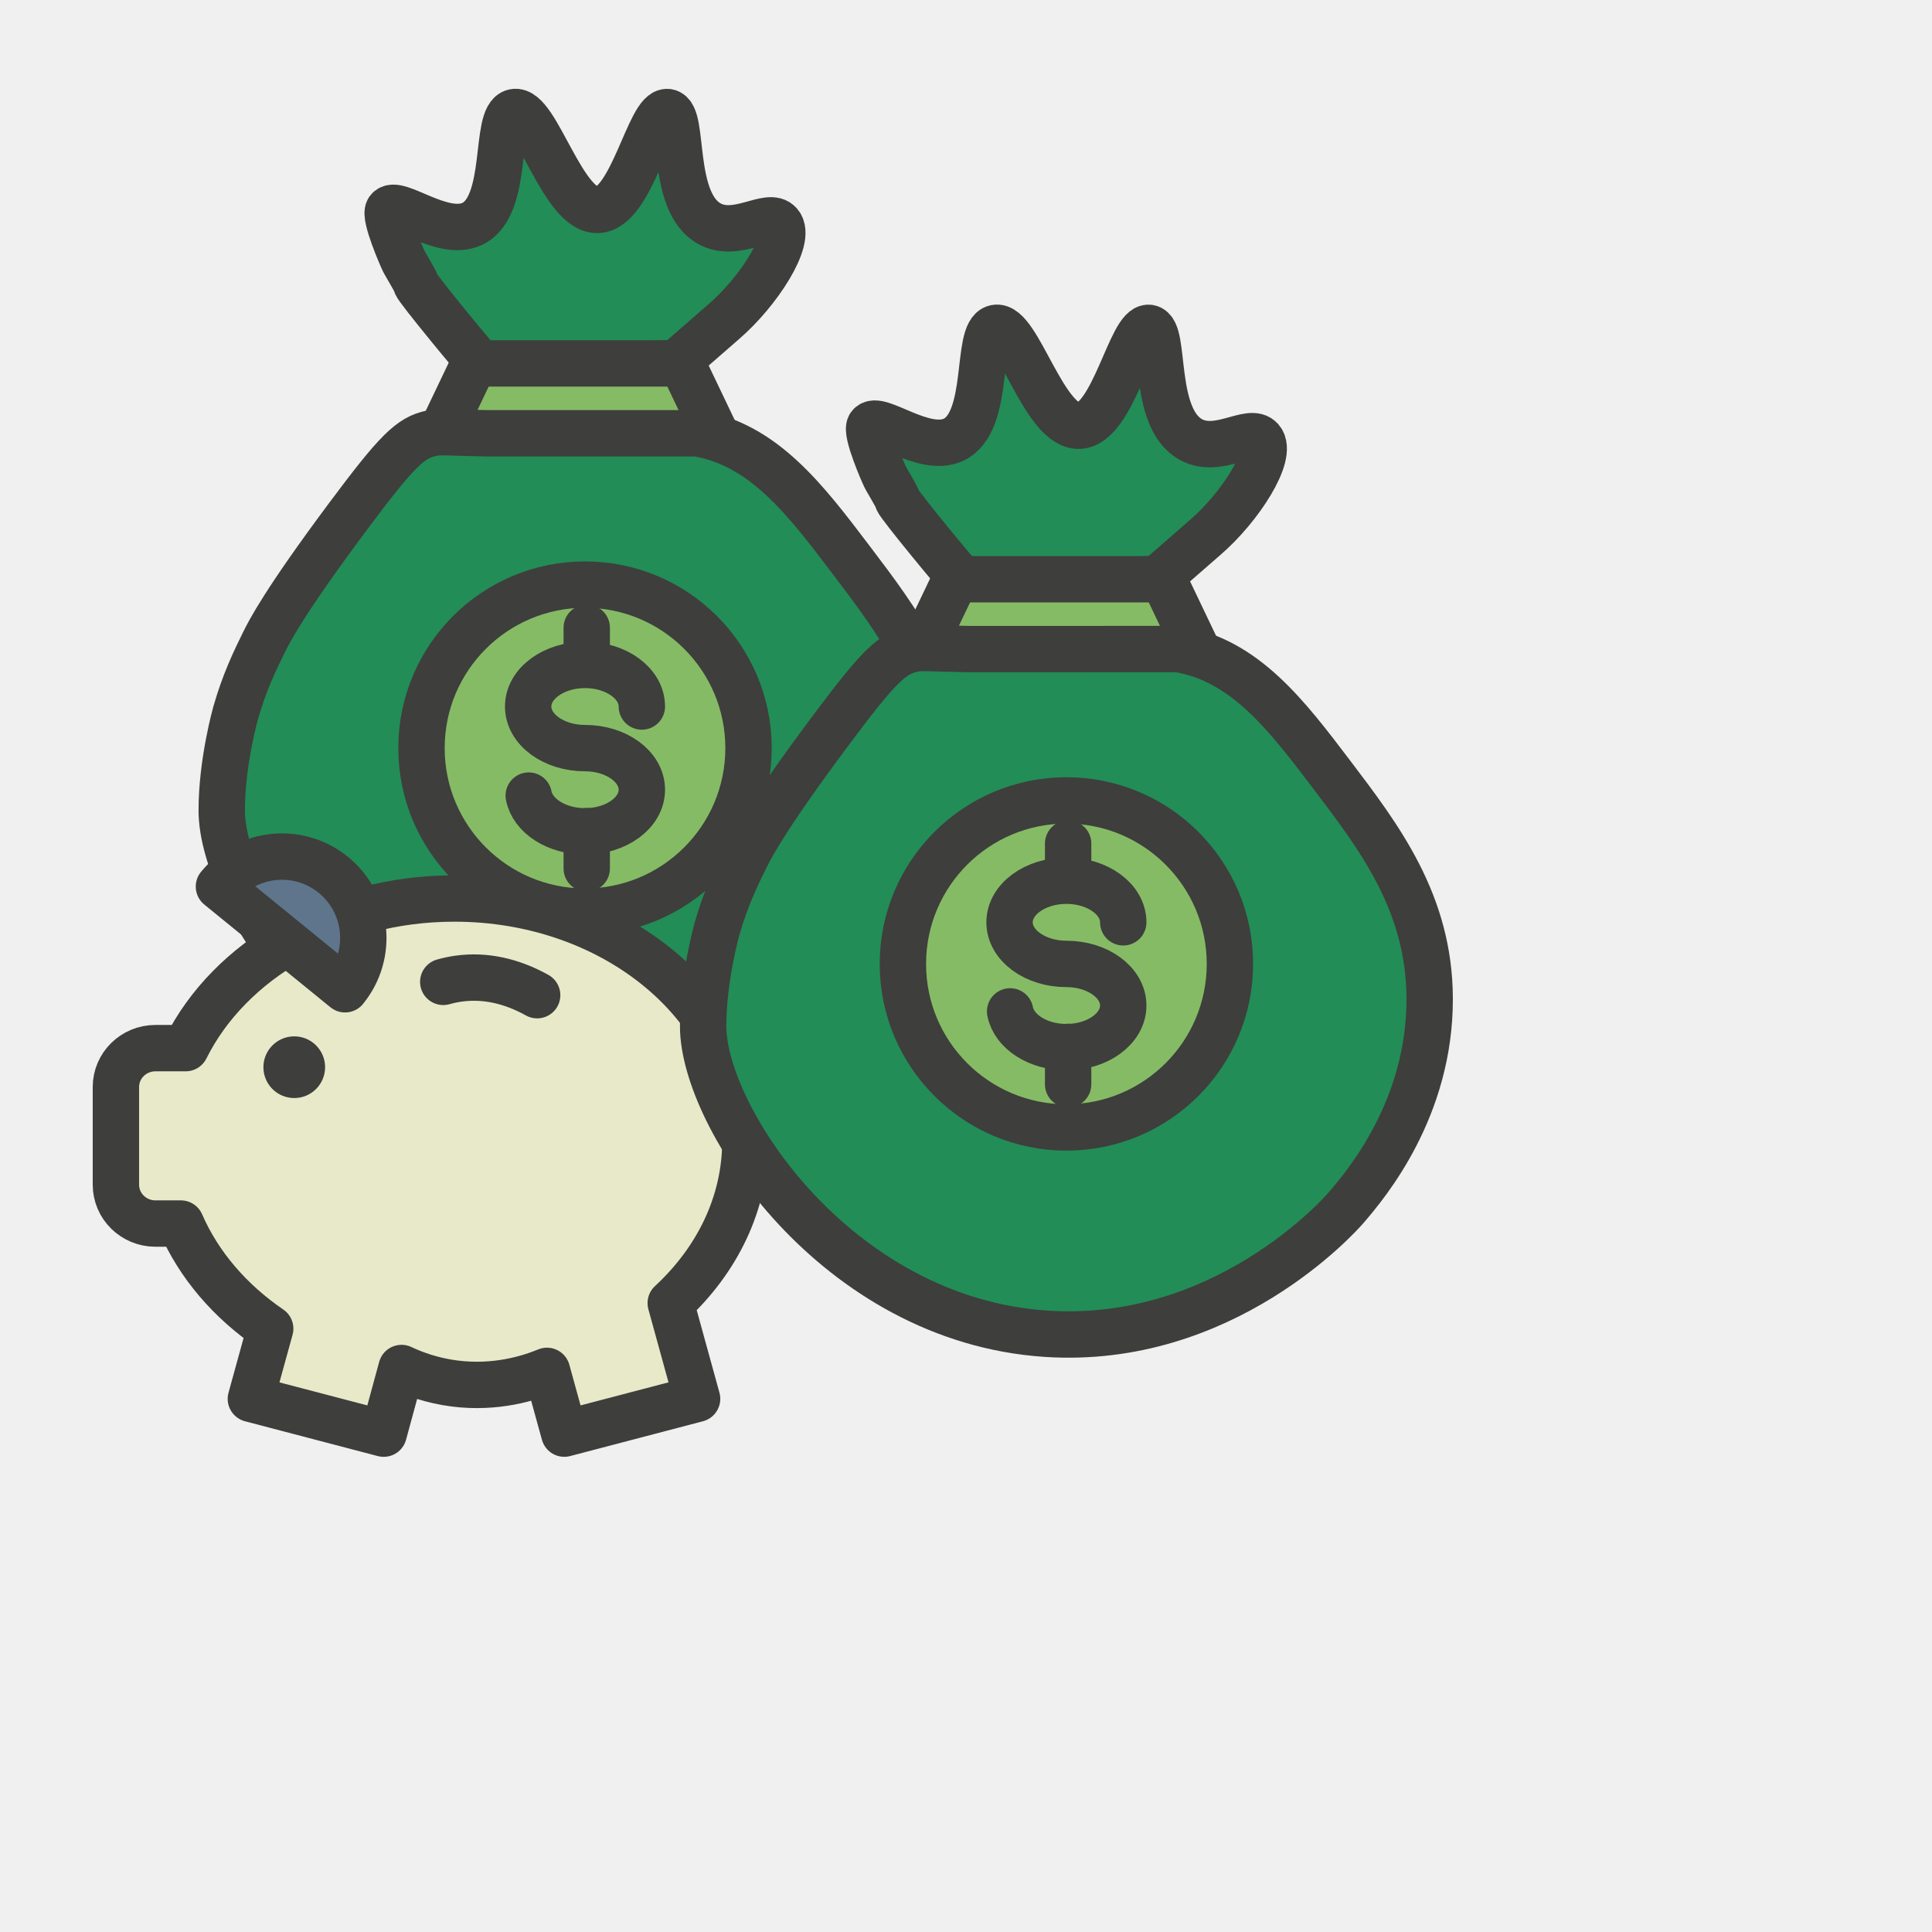
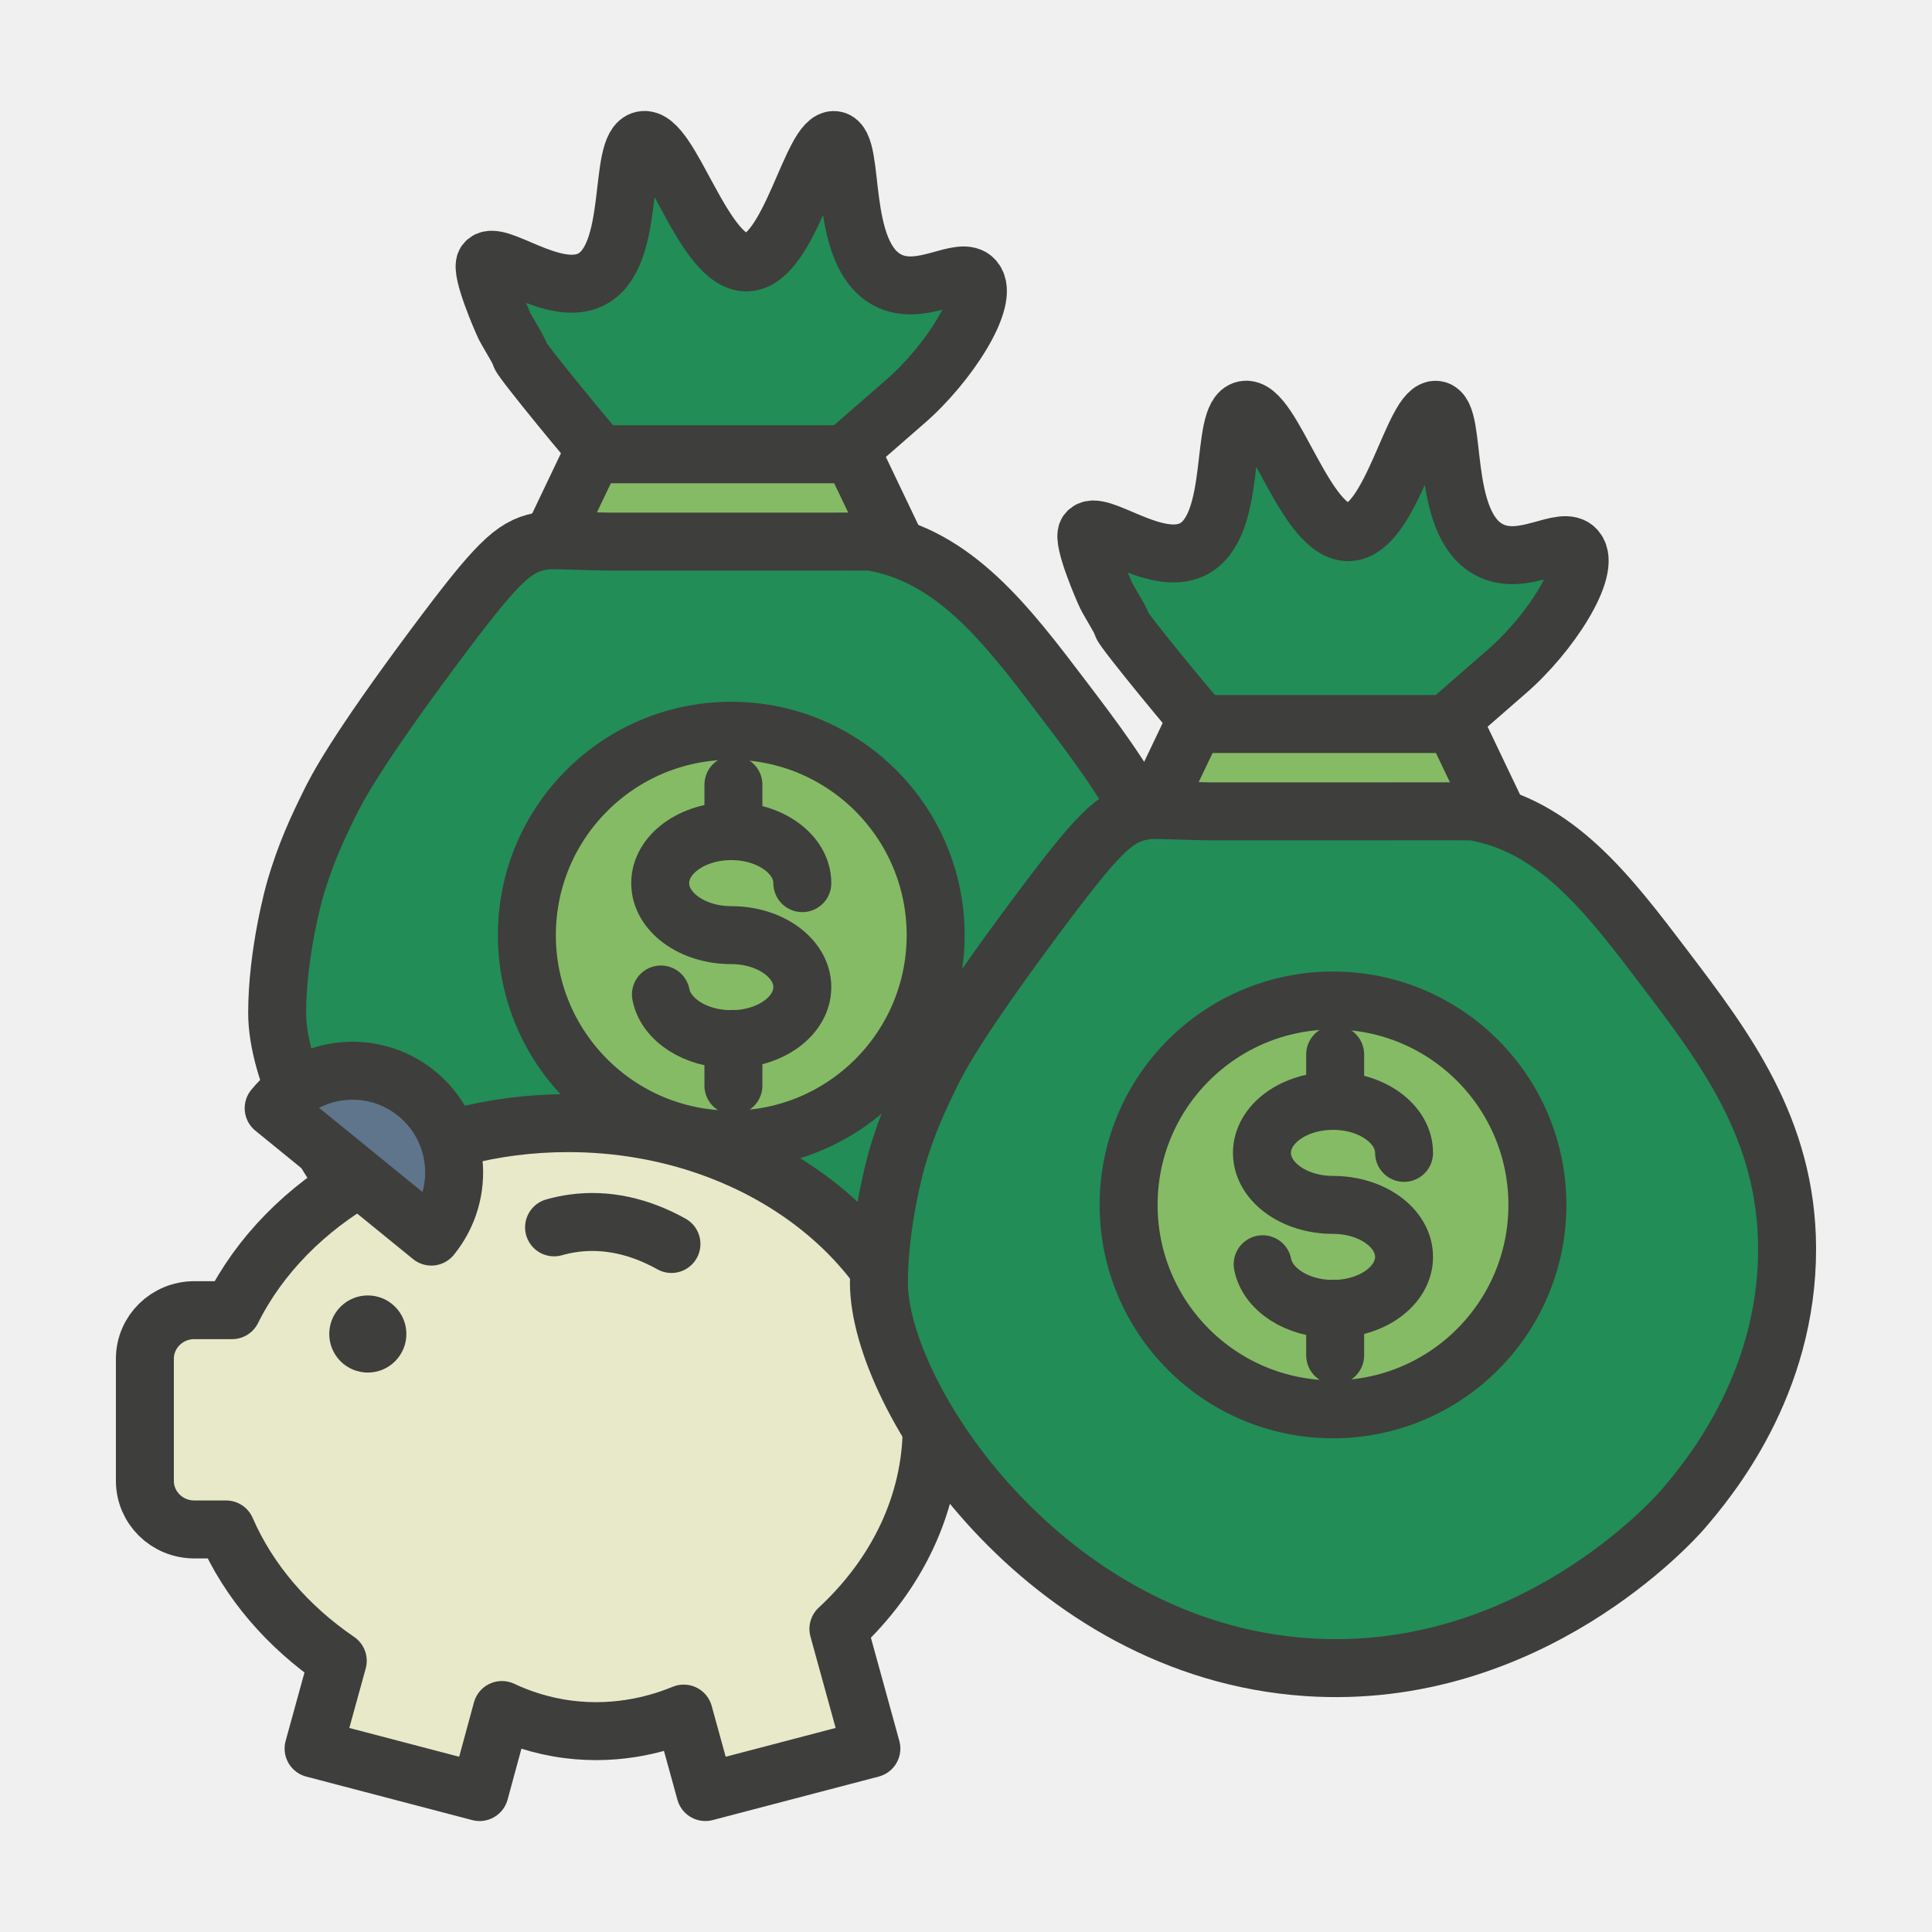
<svg xmlns="http://www.w3.org/2000/svg" viewBox="0 0 100 100" width="80px" height="80px" style="width:100%;height:100%;animation-play-state:paused">
-   <g class="ldl-scale" style="transform-origin:50% 50% 0px;transform:rotate(0deg) scale(0.8);animation-play-state:paused">
+   <g class="ldl-scale" style="transform-origin:50% 50% 0px;transform:rotate(0deg) scale(1);animation-play-state:paused">
    <g style="animation-play-state:paused">
      <g style="animation-play-state:paused">
        <path d="M50.441 14.485c-.689-.834-2.749.953-4.52 0-2.588-1.393-1.603-7.048-2.712-7.232-1.181-.196-2.319 6.22-4.52 6.328-2.28.111-3.983-6.63-5.424-6.328-1.327.279-.271 6.079-2.712 7.232-1.936.914-4.897-1.647-5.424-.904-.297.418.904 3.12.904 3.12.139.368.824 1.385.904 1.704.07.278 3.966 5.005 4.132 5.111 0 0 0 0 0 0 .724.181 4.943.181 12.655 0l3.099-2.701s0 0 0 0c2.273-1.955 4.434-5.343 3.618-6.33z" stroke-miterlimit="10" stroke-linejoin="round" stroke-linecap="round" stroke-width="3" stroke="#000" fill="#CB9B0C" style="stroke:rgb(62, 62, 60);fill:rgb(34, 141, 87);animation-play-state:paused" />
        <path d="M47.794 31.198H27.002l3.669-7.684h13.453l3.67 7.684z" stroke-miterlimit="10" stroke-linejoin="round" stroke-linecap="round" stroke-width="3" stroke="#000" fill="#F8EAA3" style="stroke:rgb(62, 62, 60);fill:rgb(133, 187, 101);animation-play-state:paused" />
        <path d="M61.353 50.634c.024 7.105-4.078 12.001-5.424 13.56-.409.474-7.931 8.913-19.421 8.136-13.602-.921-22.158-14.043-22.162-19.888-.002-3.149.904-6.328.904-6.328.557-1.953 1.223-3.328 1.808-4.52.359-.732 1.32-2.628 5.424-8.136 3.223-4.325 4.077-5.139 5.424-5.424.628-.133.863-.05 3.616 0h5.424c8.133 0 8.1-.006 8.136 0 4.317.72 7.017 4.279 9.944 8.136 3.081 4.061 6.306 8.286 6.327 14.464z" stroke-miterlimit="10" stroke-linejoin="round" stroke-linecap="round" stroke-width="3" stroke="#000" fill="#CB9B0C" style="stroke:rgb(62, 62, 60);fill:rgb(34, 141, 87);animation-play-state:paused" />
      </g>
      <g style="animation-play-state:paused">
        <circle r="10.579" cy="48.403" cx="37.85" stroke-miterlimit="10" stroke-linejoin="round" stroke-linecap="round" stroke-width="3" stroke="#000" fill="#F8EAA3" style="stroke:rgb(62, 62, 60);fill:rgb(133, 187, 101);animation-play-state:paused" />
        <g style="animation-play-state:paused">
          <path d="M34.209 51.475c.252 1.307 1.786 2.312 3.641 2.312 2.031 0 3.678-1.205 3.678-2.692s-1.647-2.692-3.678-2.692-3.678-1.205-3.678-2.692 1.647-2.692 3.678-2.692 3.678 1.205 3.678 2.692" stroke-miterlimit="10" stroke-linejoin="round" stroke-linecap="round" stroke-width="3" stroke="#000" fill="none" style="stroke:rgb(62, 62, 60);animation-play-state:paused" />
          <path d="M37.962 53.774v2.416" stroke-miterlimit="10" stroke-linejoin="round" stroke-linecap="round" stroke-width="3" stroke="#000" fill="none" style="stroke:rgb(62, 62, 60);animation-play-state:paused" />
          <path d="M37.962 40.617v2.265" stroke-miterlimit="10" stroke-linejoin="round" stroke-linecap="round" stroke-width="3" stroke="#000" fill="none" style="stroke:rgb(62, 62, 60);animation-play-state:paused" />
        </g>
      </g>
    </g>
    <g style="animation-play-state:paused">
      <path d="M48.225 73.822c0-8.665-8.427-15.689-18.823-15.689-7.841 0-14.561 3.998-17.39 9.681h-1.956c-1.412 0-2.557 1.126-2.557 2.515v6.32c0 1.389 1.145 2.515 2.557 2.515h1.646c1.166 2.683 3.182 5.026 5.78 6.8l-1.251 4.541 8.593 2.252 1.155-4.247c.822.387 1.983.816 3.422 1.001 2.728.351 4.913-.373 5.989-.816l1.119 4.061 8.593-2.252-1.706-6.193c3.002-2.779 4.829-6.455 4.829-10.489z" stroke-miterlimit="10" stroke-linejoin="round" stroke-linecap="round" stroke-width="3" stroke="#000" fill="#FCE9F2" style="stroke:rgb(62, 62, 60);fill:rgb(232, 233, 201);animation-play-state:paused" />
-       <path d="M34.754 64.388c-1.639-.914-3.361-1.308-5.079-1.071a7.265 7.265 0 0 0-.997.21" stroke-miterlimit="10" stroke-linejoin="round" stroke-linecap="round" stroke-width="3" stroke="#000" fill="#FFF" style="stroke:rgb(62, 62, 60);fill:rgb(241, 242, 243);animation-play-state:paused" />
+       <path d="M34.754 64.388c-1.639-.914-3.361-1.308-5.079-1.071a7.265 7.265 0 0 0-.997.21" stroke-miterlimit="10" stroke-linejoin="round" stroke-linecap="round" stroke-width="3" stroke="#000" fill="#FFF" style="stroke:rgb(62, 62, 60);fill:rgb(232, 233, 201);animation-play-state:paused" />
      <path d="M21.567 56.603a5.26 5.26 0 0 0-7.402.758l8.16 6.645a5.263 5.263 0 0 0-.758-7.403z" stroke-miterlimit="10" stroke-linejoin="round" stroke-linecap="round" stroke-width="3" stroke="#000" fill="#EF66B2" style="stroke:rgb(62, 62, 60);fill:rgb(95, 117, 139);animation-play-state:paused" />
      <circle r="1.871" cy="69.048" cx="19.039" stroke-miterlimit="10" stroke-linejoin="round" stroke-linecap="round" stroke-width=".25" stroke="#000" transform="rotate(-45.001 19.038 69.049)" style="stroke:rgb(62, 62, 60);fill:rgb(62, 62, 60);animation-play-state:paused" />
      <path d="M48.449 73.379c1.03-1.735 2.896-2.834 4.826-3.423 1.046-.319 2.317-.462 3.113.288.665.627.741 1.693.433 2.553-.311.869-1.047 1.647-1.966 1.737-.824.08-1.639-.424-2.06-1.137-.421-.713-.486-1.596-.323-2.407.345-1.716 1.732-3.178 3.427-3.614.541-.139 1.184-.133 1.666.104" stroke-miterlimit="10" stroke-linejoin="round" stroke-linecap="round" stroke-width="3" stroke="#000" fill="none" style="stroke:rgb(62, 62, 60);animation-play-state:paused" />
    </g>
    <g style="animation-play-state:paused">
      <g style="animation-play-state:paused">
        <path d="M81.588 28.447c-.689-.834-2.749.953-4.52 0-2.588-1.393-1.603-7.048-2.712-7.232-1.181-.196-2.319 6.22-4.52 6.328-2.28.111-3.983-6.63-5.424-6.328-1.327.279-.271 6.079-2.712 7.232-1.936.914-4.897-1.647-5.424-.904-.297.418.904 3.12.904 3.12.139.368.824 1.385.904 1.704.07.278 3.966 5.005 4.132 5.111 0 0 0 0 0 0 .724.181 4.943.181 12.655 0l3.099-2.701s0 0 0 0c2.272-1.955 4.434-5.343 3.618-6.33z" stroke-miterlimit="10" stroke-linejoin="round" stroke-linecap="round" stroke-width="3" stroke="#000" fill="#CB9B0C" style="stroke:rgb(62, 62, 60);fill:rgb(34, 141, 87);animation-play-state:paused" />
        <path d="M78.94 45.16H58.148l3.669-7.684H75.27l3.67 7.684z" stroke-miterlimit="10" stroke-linejoin="round" stroke-linecap="round" stroke-width="3" stroke="#000" fill="#F8EAA3" style="stroke:rgb(62, 62, 60);fill:rgb(133, 187, 101);animation-play-state:paused" />
        <path d="M92.5 64.596c.024 7.105-4.078 12.001-5.424 13.56-.409.474-7.931 8.913-19.421 8.136-13.602-.921-22.158-14.043-22.162-19.888-.002-3.149.904-6.328.904-6.328.557-1.953 1.223-3.328 1.808-4.52.359-.732 1.32-2.628 5.424-8.136 3.223-4.325 4.077-5.139 5.424-5.424.628-.133.863-.05 3.616 0h5.424c8.133 0 8.1-.006 8.136 0 4.317.72 7.017 4.279 9.944 8.136 3.08 4.061 6.306 8.286 6.327 14.464z" stroke-miterlimit="10" stroke-linejoin="round" stroke-linecap="round" stroke-width="3" stroke="#000" fill="#CB9B0C" style="stroke:rgb(62, 62, 60);fill:rgb(34, 141, 87);animation-play-state:paused" />
      </g>
      <g style="animation-play-state:paused">
        <circle r="10.579" cy="62.366" cx="68.996" stroke-miterlimit="10" stroke-linejoin="round" stroke-linecap="round" stroke-width="3" stroke="#000" fill="#F8EAA3" style="stroke:rgb(62, 62, 60);fill:rgb(133, 187, 101);animation-play-state:paused" />
        <g style="animation-play-state:paused">
          <path d="M65.355 65.437c.252 1.307 1.786 2.312 3.641 2.312 2.031 0 3.678-1.205 3.678-2.692s-1.647-2.692-3.678-2.692c-2.031 0-3.678-1.205-3.678-2.692s1.647-2.692 3.678-2.692c2.031 0 3.678 1.205 3.678 2.692" stroke-miterlimit="10" stroke-linejoin="round" stroke-linecap="round" stroke-width="3" stroke="#000" fill="none" style="stroke:rgb(62, 62, 60);animation-play-state:paused" />
          <path d="M69.108 67.736v2.416" stroke-miterlimit="10" stroke-linejoin="round" stroke-linecap="round" stroke-width="3" stroke="#000" fill="none" style="stroke:rgb(62, 62, 60);animation-play-state:paused" />
          <path d="M69.108 54.579v2.265" stroke-miterlimit="10" stroke-linejoin="round" stroke-linecap="round" stroke-width="3" stroke="#000" fill="none" style="stroke:rgb(62, 62, 60);animation-play-state:paused" />
        </g>
      </g>
    </g>
  </g>
</svg>
